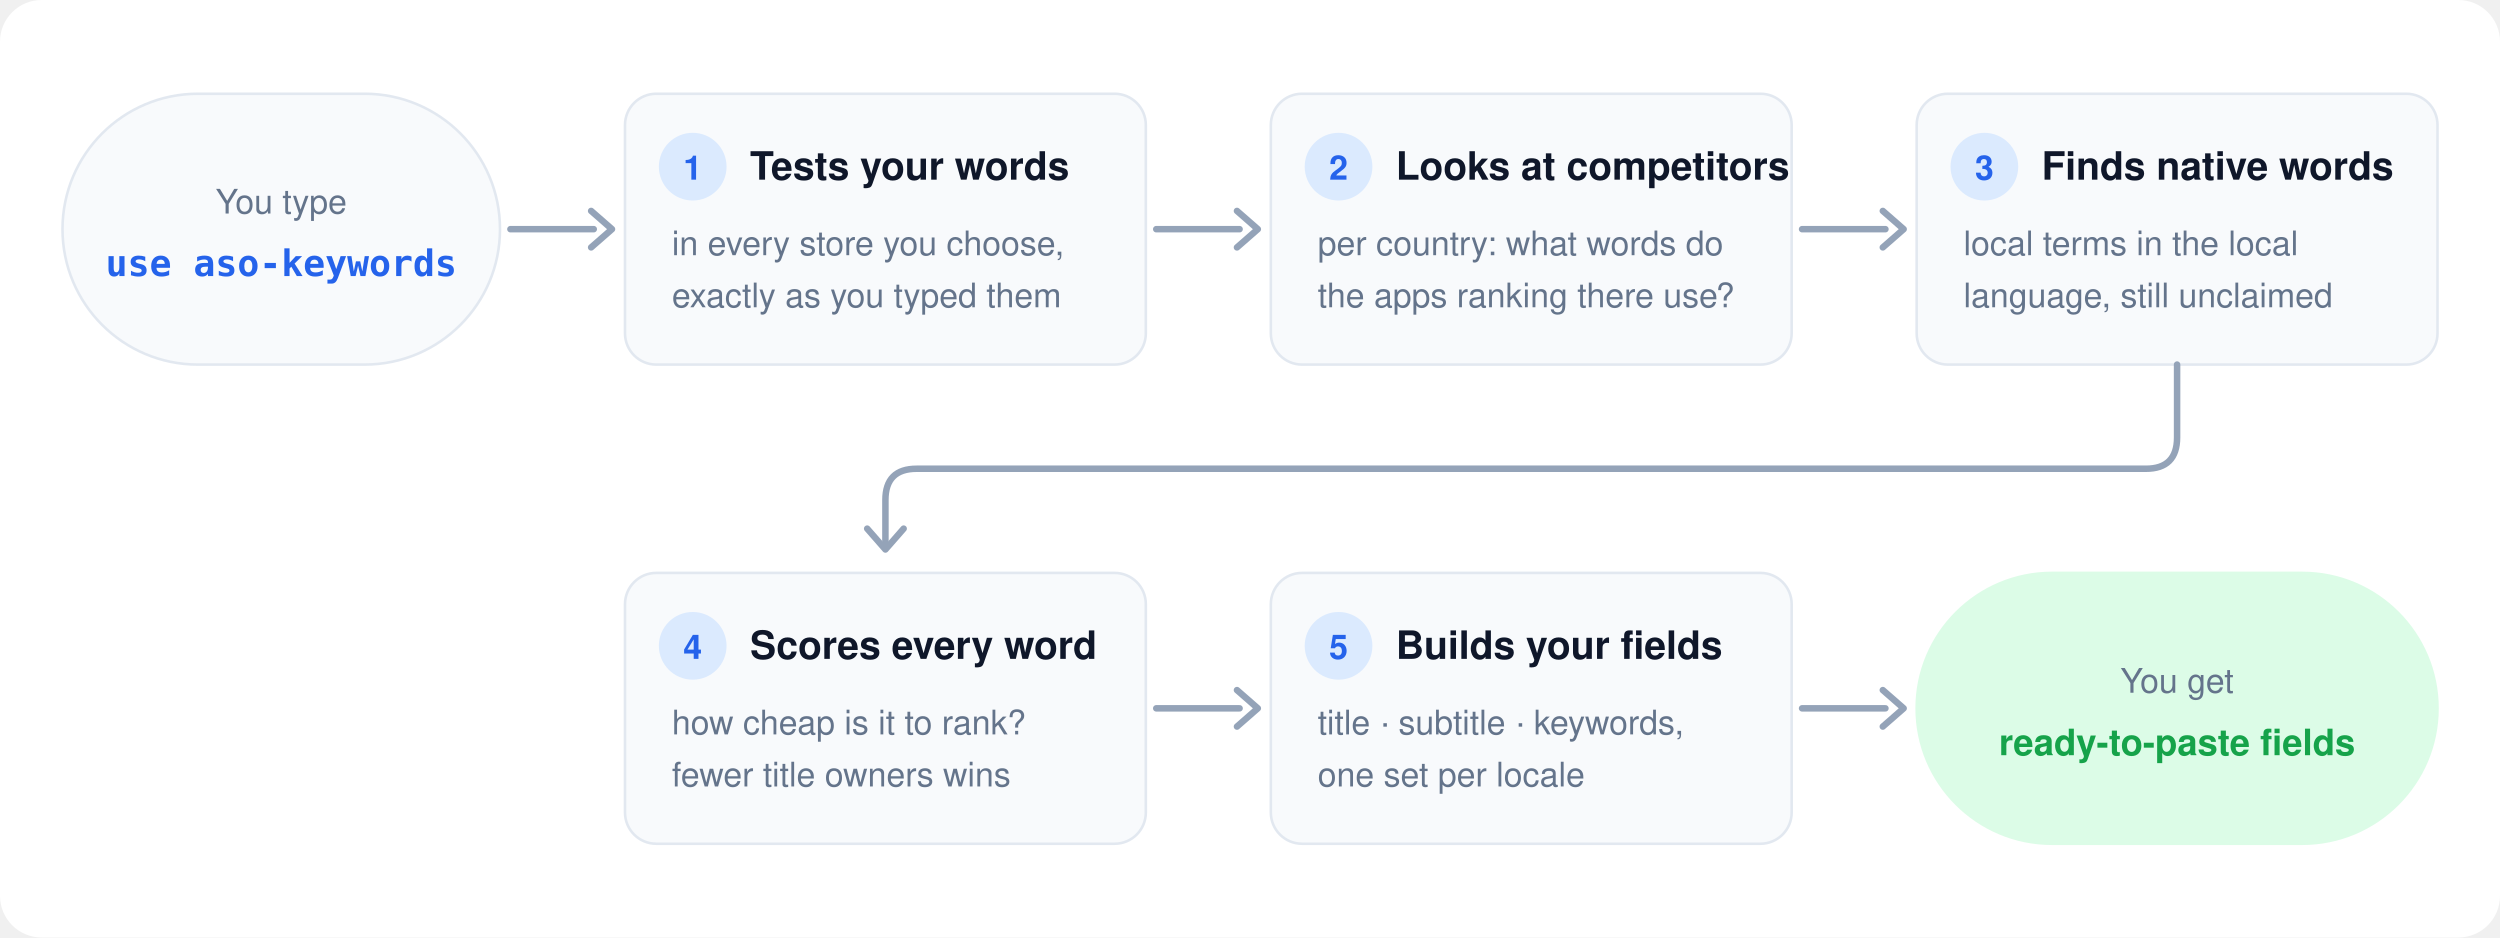
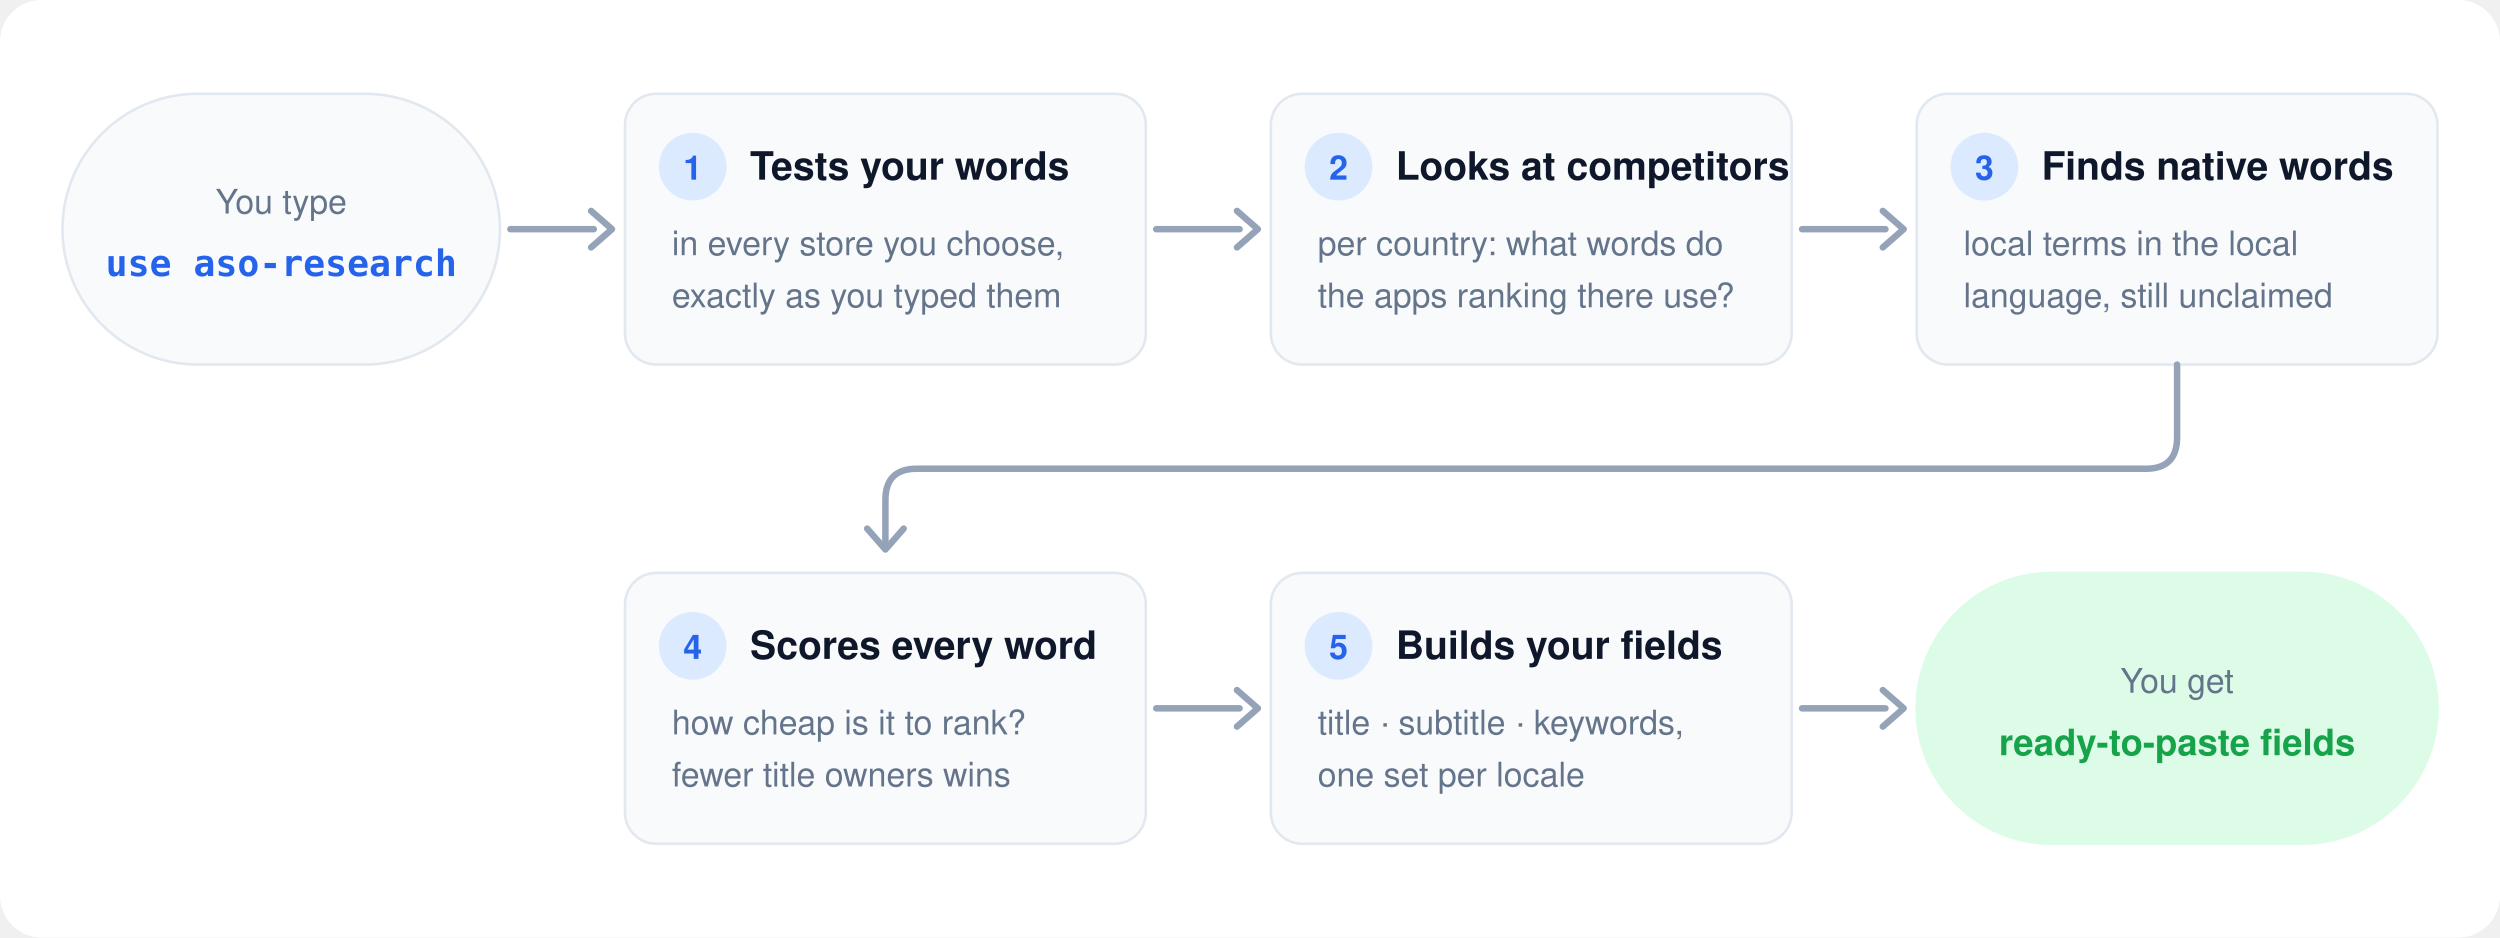
<svg xmlns="http://www.w3.org/2000/svg" width="960" height="360" viewBox="0 0 960 360" font-family="-apple-system, BlinkMacSystemFont, 'Segoe UI', Helvetica, Arial, sans-serif">
  <rect width="960" height="360" rx="16" fill="#ffffff" />
  <rect x="24" y="36" width="168" height="104" rx="52.0" fill="#f8fafc" stroke="#e2e8f0" />
  <text x="108.0" y="82" text-anchor="middle" font-size="13" fill="#64748b">You type</text>
-   <text x="108.0" y="106" text-anchor="middle" font-size="14" font-weight="700" font-family="ui-monospace, SFMono-Regular, Menlo, Consolas, monospace" fill="#2563eb">use aso-keywords</text>
+   <text x="108.0" y="106" text-anchor="middle" font-size="14" font-weight="700" font-family="ui-monospace, SFMono-Regular, Menlo, Consolas, monospace" fill="#2563eb">use aso-research</text>
  <line x1="196" y1="88.0" x2="228" y2="88.0" stroke="#94a3b8" stroke-width="2.5" stroke-linecap="round" />
  <path d="M227 81.0 L235 88.0 L227 95.0" fill="none" stroke="#94a3b8" stroke-width="2.5" stroke-linecap="round" stroke-linejoin="round" />
  <rect x="240" y="36" width="200" height="104" rx="12" fill="#f8fafc" stroke="#e2e8f0" />
  <circle cx="266" cy="64" r="13" fill="#dbeafe" />
  <text x="266" y="69" text-anchor="middle" font-size="13" font-weight="700" fill="#2563eb">1</text>
  <text x="288" y="69" font-size="15" font-weight="700" fill="#0f172a">Tests your words</text>
  <text x="258" y="98" font-size="13" fill="#64748b">in every store you choose,</text>
  <text x="258" y="118" font-size="13" fill="#64748b">exactly as you typed them</text>
  <line x1="444" y1="88.0" x2="476" y2="88.0" stroke="#94a3b8" stroke-width="2.5" stroke-linecap="round" />
  <path d="M475 81.0 L483 88.0 L475 95.0" fill="none" stroke="#94a3b8" stroke-width="2.5" stroke-linecap="round" stroke-linejoin="round" />
  <rect x="488" y="36" width="200" height="104" rx="12" fill="#f8fafc" stroke="#e2e8f0" />
  <circle cx="514" cy="64" r="13" fill="#dbeafe" />
  <text x="514" y="69" text-anchor="middle" font-size="13" font-weight="700" fill="#2563eb">2</text>
  <text x="536" y="69" font-size="15" font-weight="700" fill="#0f172a">Looks at competitors</text>
  <text x="506" y="98" font-size="13" fill="#64748b">per country: what words do</text>
  <text x="506" y="118" font-size="13" fill="#64748b">the apps ranking there use?</text>
  <line x1="692" y1="88.0" x2="724" y2="88.0" stroke="#94a3b8" stroke-width="2.5" stroke-linecap="round" />
  <path d="M723 81.0 L731 88.0 L723 95.0" fill="none" stroke="#94a3b8" stroke-width="2.5" stroke-linecap="round" stroke-linejoin="round" />
  <rect x="736" y="36" width="200" height="104" rx="12" fill="#f8fafc" stroke="#e2e8f0" />
  <circle cx="762" cy="64" r="13" fill="#dbeafe" />
  <text x="762" y="69" text-anchor="middle" font-size="13" font-weight="700" fill="#2563eb">3</text>
  <text x="784" y="69" font-size="15" font-weight="700" fill="#0f172a">Finds native words</text>
  <text x="754" y="98" font-size="13" fill="#64748b">local terms in the local</text>
  <text x="754" y="118" font-size="13" fill="#64748b">language, still unclaimed</text>
  <path d="M836 140 V168.0 Q836 180.0 824 180.0 H352 Q340 180.0 340 192.0 V210" fill="none" stroke="#94a3b8" stroke-width="2.5" stroke-linecap="round" />
  <path d="M333 203 L340 211 L347 203" fill="none" stroke="#94a3b8" stroke-width="2.5" stroke-linecap="round" stroke-linejoin="round" />
  <rect x="240" y="220" width="200" height="104" rx="12" fill="#f8fafc" stroke="#e2e8f0" />
  <circle cx="266" cy="248" r="13" fill="#dbeafe" />
  <text x="266" y="253" text-anchor="middle" font-size="13" font-weight="700" fill="#2563eb">4</text>
  <text x="288" y="253" font-size="15" font-weight="700" fill="#0f172a">Scores every word</text>
  <text x="258" y="282" font-size="13" fill="#64748b">how cheap is it to rank?</text>
  <text x="258" y="302" font-size="13" fill="#64748b">fewer title owners wins</text>
  <line x1="444" y1="272.0" x2="476" y2="272.0" stroke="#94a3b8" stroke-width="2.5" stroke-linecap="round" />
  <path d="M475 265.0 L483 272.0 L475 279.0" fill="none" stroke="#94a3b8" stroke-width="2.5" stroke-linecap="round" stroke-linejoin="round" />
  <rect x="488" y="220" width="200" height="104" rx="12" fill="#f8fafc" stroke="#e2e8f0" />
  <circle cx="514" cy="248" r="13" fill="#dbeafe" />
  <text x="514" y="253" text-anchor="middle" font-size="13" font-weight="700" fill="#2563eb">5</text>
  <text x="536" y="253" font-size="15" font-weight="700" fill="#0f172a">Builds your fields</text>
  <text x="506" y="282" font-size="13" fill="#64748b">title · subtitle · keywords,</text>
  <text x="506" y="302" font-size="13" fill="#64748b">one set per locale</text>
  <line x1="692" y1="272.0" x2="724" y2="272.0" stroke="#94a3b8" stroke-width="2.5" stroke-linecap="round" />
  <path d="M723 265.0 L731 272.0 L723 279.0" fill="none" stroke="#94a3b8" stroke-width="2.5" stroke-linecap="round" stroke-linejoin="round" />
  <rect x="736" y="220" width="200" height="104" rx="52.0" fill="#dcfce7" stroke="#dcfce7" />
  <text x="836.0" y="266" text-anchor="middle" font-size="13" fill="#64748b">You get</text>
  <text x="836.0" y="290" text-anchor="middle" font-size="14" font-weight="700" fill="#16a34a">ready-to-paste fields</text>
</svg>
